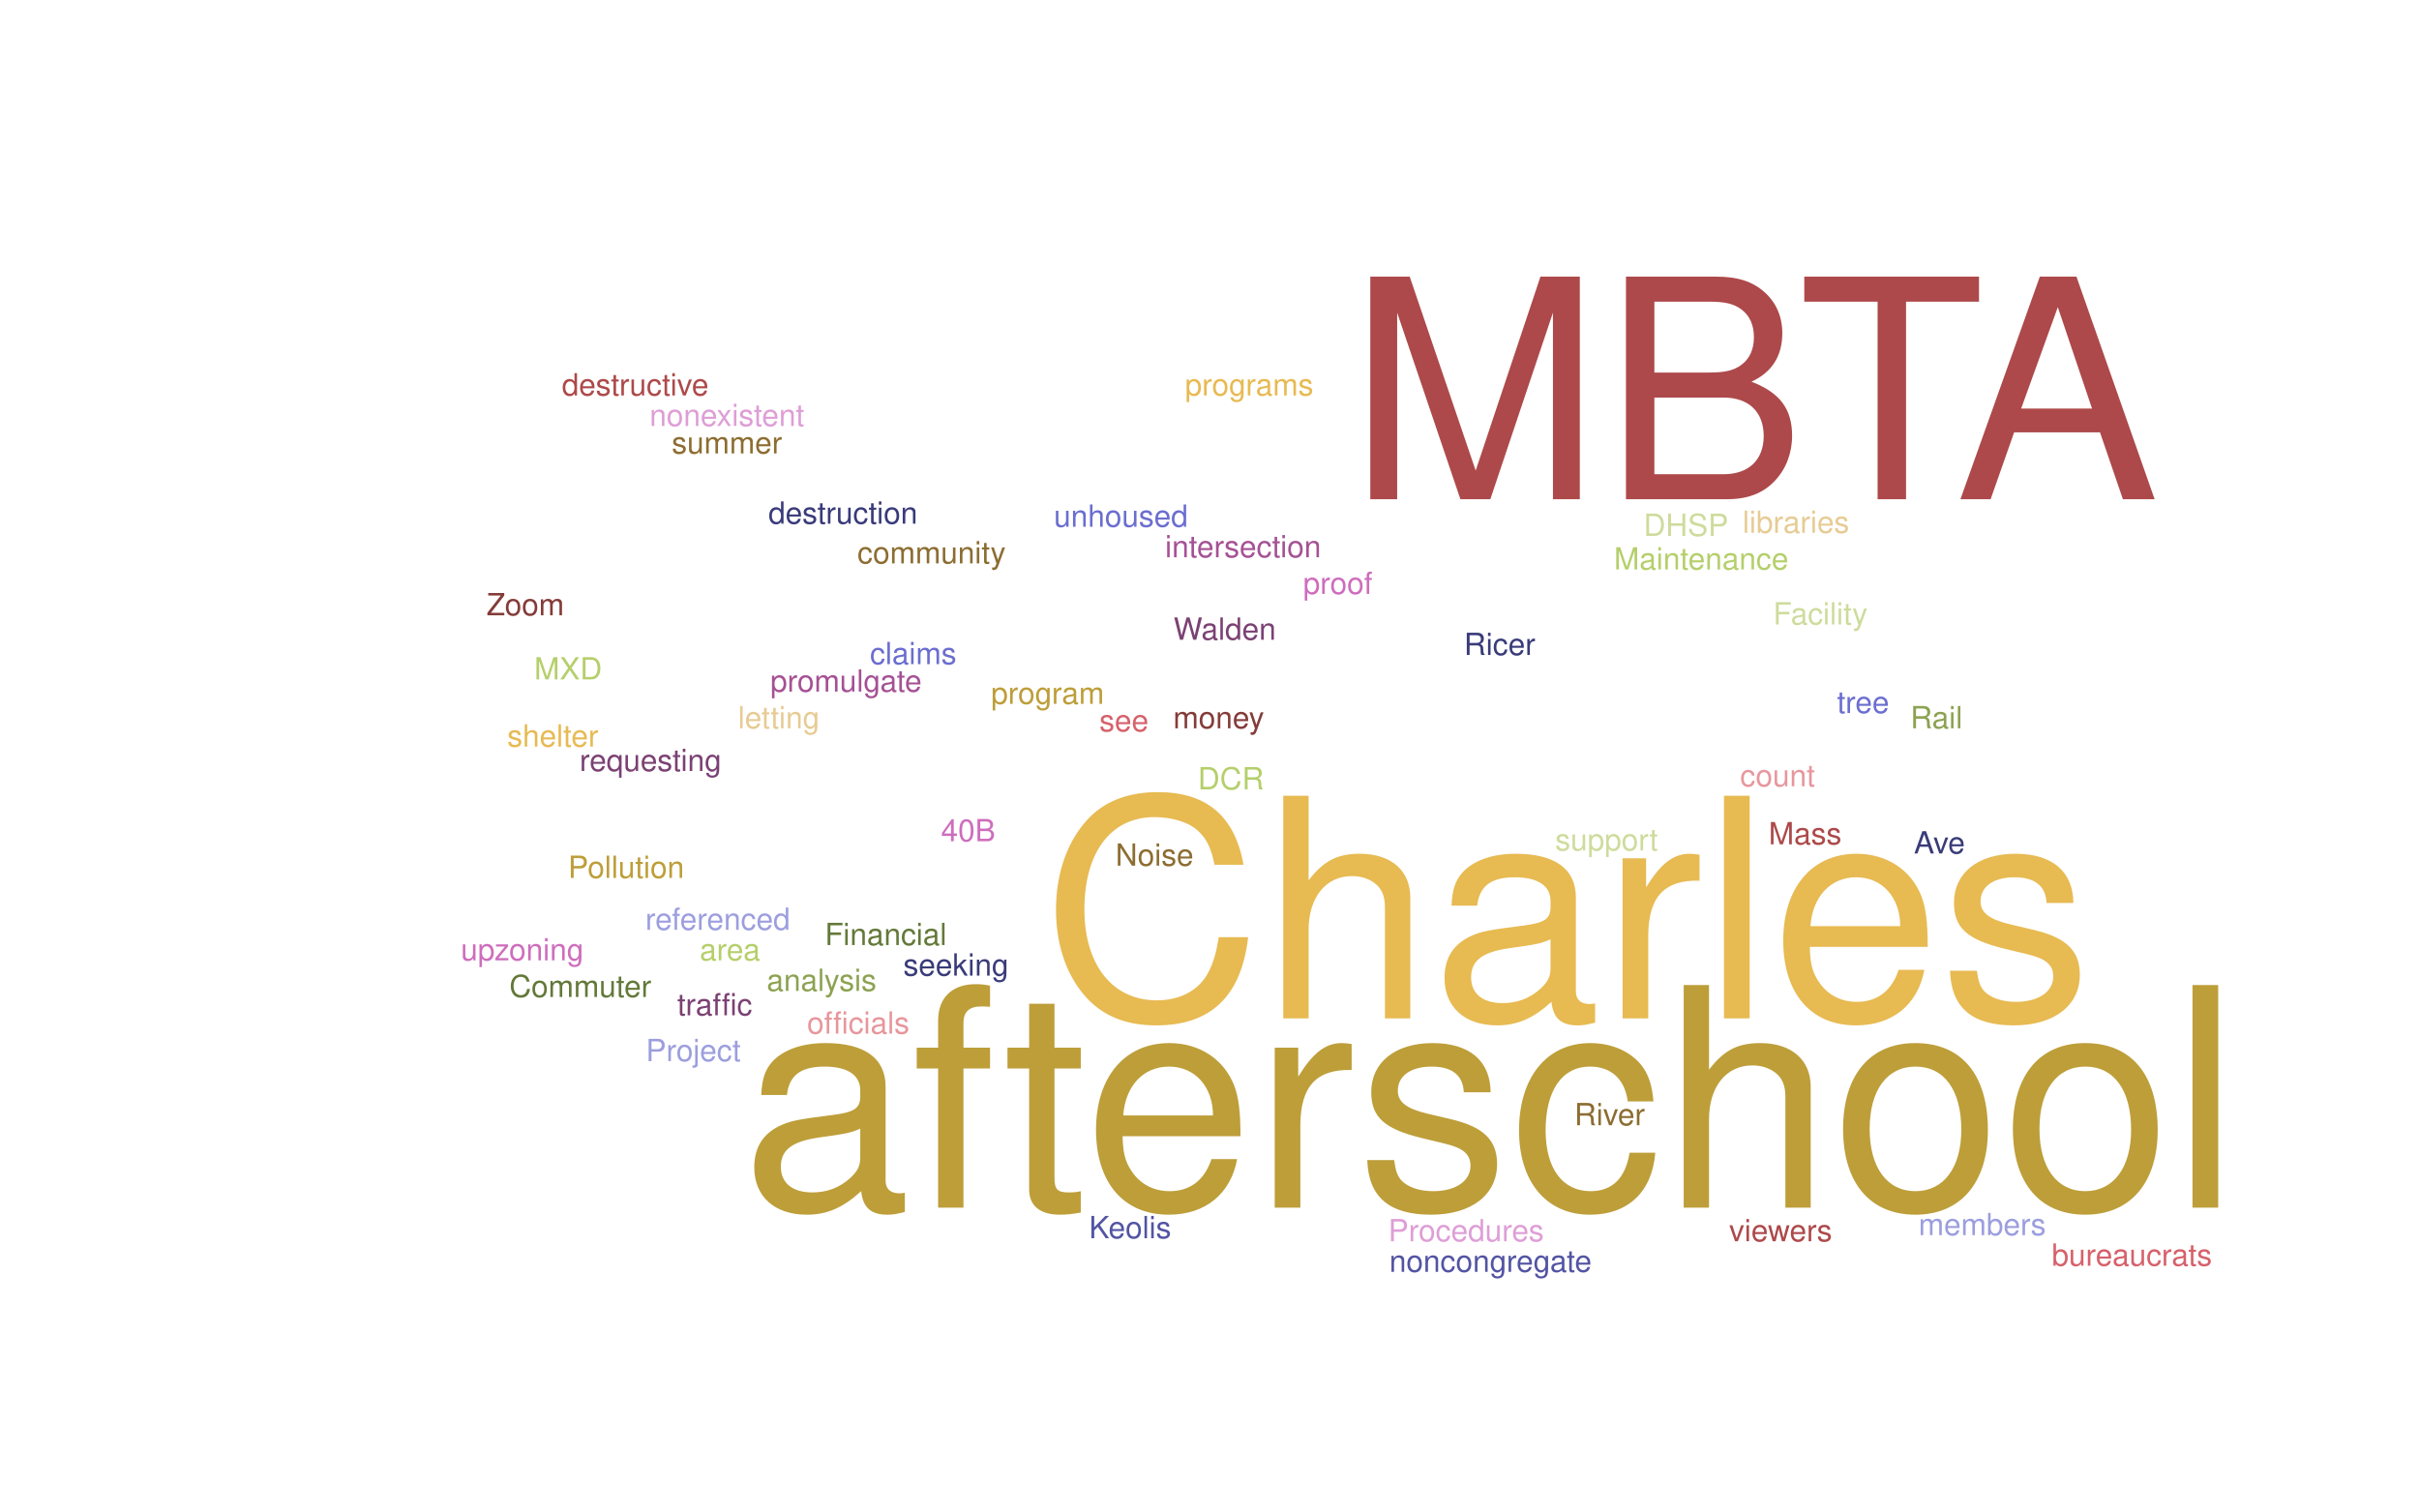
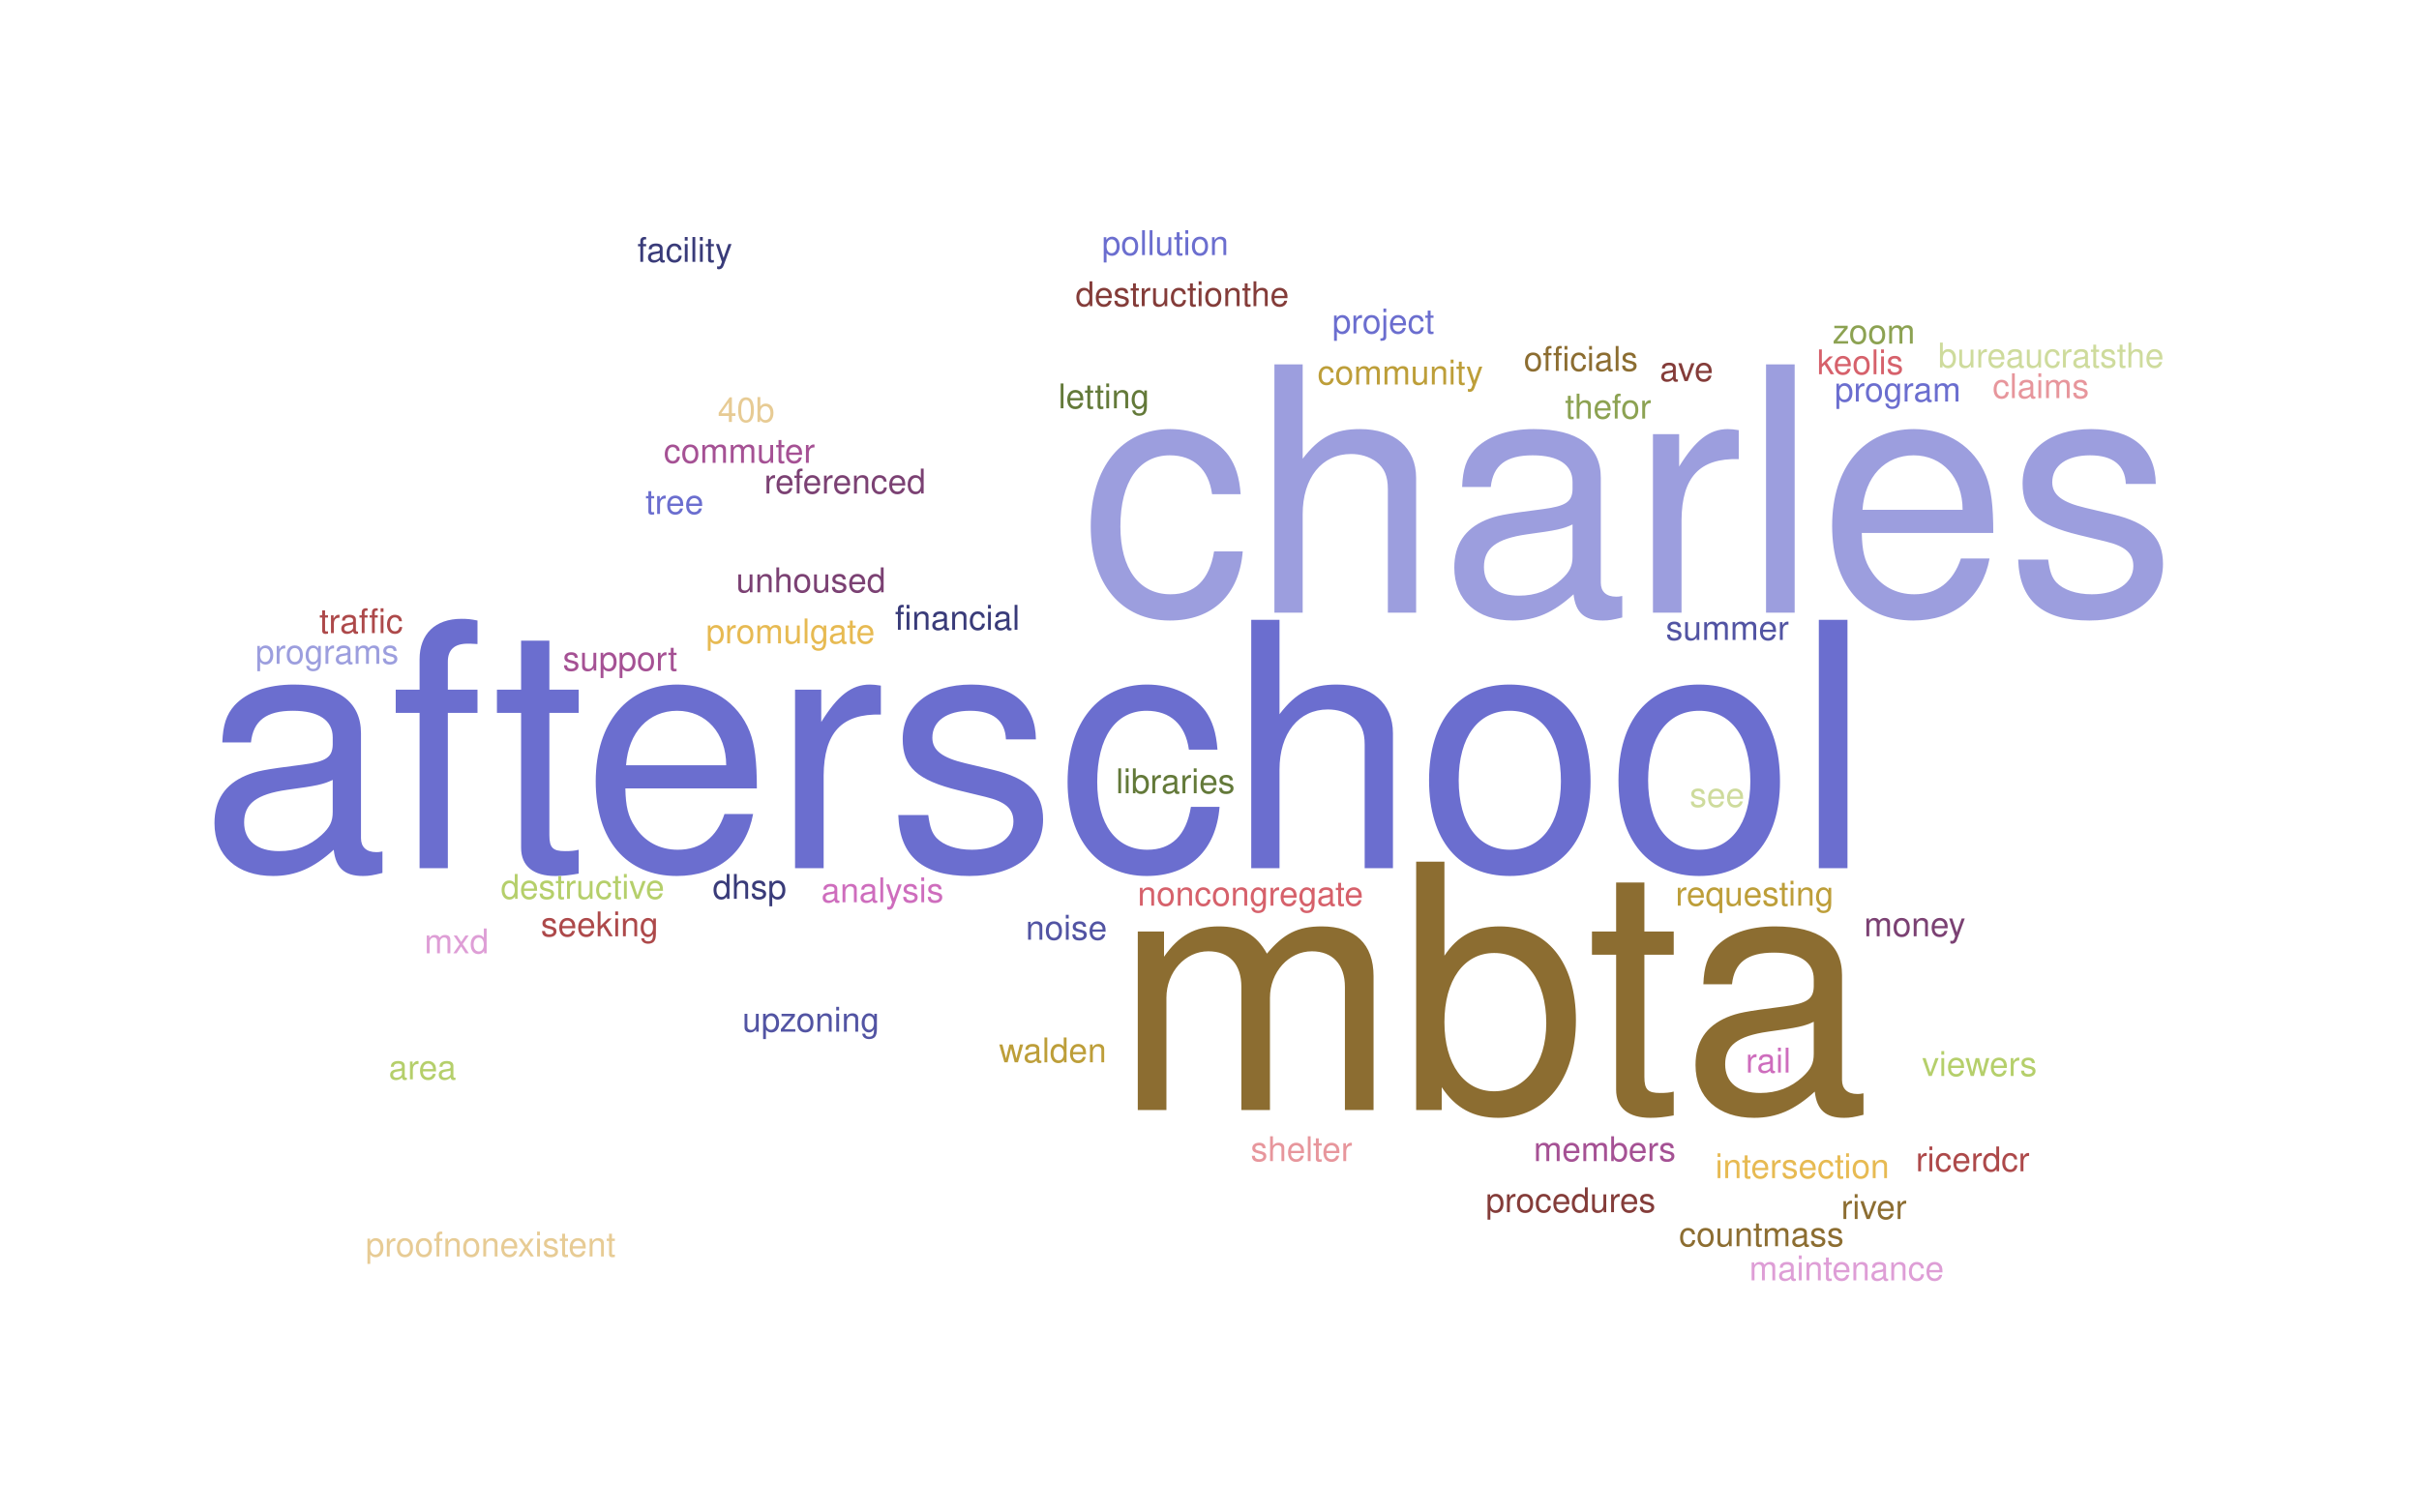
<svg xmlns="http://www.w3.org/2000/svg" width="960" height="600" version="1.1">
  <g />
-   <g transform="translate(480,300)scale(1.212121,1.212121)">
-     <text text-anchor="middle" transform="translate(195,29)" style="font-size: 10px; font-family: helvetica; fill: rgb(173, 73, 74);">Mass</text>
-     <text text-anchor="middle" transform="translate(214,-14)" style="font-size: 10px; font-family: helvetica; fill: rgb(107, 110, 207);">tree</text>
-     <text text-anchor="middle" transform="translate(-225,67)" style="font-size: 10px; font-family: helvetica; fill: rgb(206, 109, 189);">upzoning</text>
-     <text text-anchor="middle" transform="translate(92,148)rotate(0)" style="font-size: 100px; font-family: helvetica; fill: rgb(189, 158, 57);">afterschool</text>
-     <text text-anchor="middle" transform="translate(117,86)rotate(0)" style="font-size: 100px; font-family: helvetica; fill: rgb(231, 186, 82);">Charles</text>
-     <text text-anchor="middle" transform="translate(178,-84)rotate(0)" style="font-size: 100px; font-family: helvetica; fill: rgb(173, 73, 74);">MBTA</text>
-     <text text-anchor="middle" transform="translate(-141,-9)rotate(0)" style="font-size: 10px; font-family: helvetica; fill: rgb(231, 203, 148);">letting</text>
-     <text text-anchor="middle" transform="translate(-224,-46)rotate(0)" style="font-size: 10px; font-family: helvetica; fill: rgb(132, 60, 57);">Zoom</text>
-     <text text-anchor="middle" transform="translate(187,159)rotate(0)" style="font-size: 10px; font-family: helvetica; fill: rgb(173, 73, 74);">viewers</text>
-     <text text-anchor="middle" transform="translate(-28,-8)rotate(0)" style="font-size: 10px; font-family: helvetica; fill: rgb(214, 97, 107);">see</text>
-     <text text-anchor="middle" transform="translate(-115,91)rotate(0)" style="font-size: 10px; font-family: helvetica; fill: rgb(231, 150, 156);">officials</text>
-     <text text-anchor="middle" transform="translate(-183,5)rotate(0)" style="font-size: 10px; font-family: helvetica; fill: rgb(123, 65, 115);">requesting</text>
-     <text text-anchor="middle" transform="translate(-119,-21)rotate(0)" style="font-size: 10px; font-family: helvetica; fill: rgb(165, 81, 148);">promulgate</text>
-     <text text-anchor="middle" transform="translate(-79,28)rotate(0)" style="font-size: 10px; font-family: helvetica; fill: rgb(206, 109, 189);">40B</text>
-     <text text-anchor="middle" transform="translate(-169,100)rotate(0)" style="font-size: 10px; font-family: helvetica; fill: rgb(156, 158, 222);">Project</text>
-     <text text-anchor="middle" transform="translate(84,159)rotate(0)" style="font-size: 10px; font-family: helvetica; fill: rgb(222, 158, 214);">Procedures</text>
-     <text text-anchor="middle" transform="translate(130,31)rotate(0)" style="font-size: 10px; font-family: helvetica; fill: rgb(206, 219, 156);">support</text>
-     <text text-anchor="middle" transform="translate(-83,72)rotate(0)" style="font-size: 10px; font-family: helvetica; fill: rgb(57, 59, 121);">seeking</text>
-     <text text-anchor="middle" transform="translate(92,169)rotate(0)" style="font-size: 10px; font-family: helvetica; fill: rgb(82, 84, 163);">noncongregate</text>
-     <text text-anchor="middle" transform="translate(-215,-3)rotate(0)" style="font-size: 10px; font-family: helvetica; fill: rgb(231, 186, 82);">shelter</text>
-     <text text-anchor="middle" transform="translate(-29,-75)rotate(0)" style="font-size: 10px; font-family: helvetica; fill: rgb(107, 110, 207);">unhoused</text>
-     <text text-anchor="middle" transform="translate(-91,-63)rotate(0)" style="font-size: 10px; font-family: helvetica; fill: rgb(140, 109, 49);">community</text>
-     <text text-anchor="middle" transform="translate(253,157)rotate(0)" style="font-size: 10px; font-family: helvetica; fill: rgb(156, 158, 222);">members</text>
-     <text text-anchor="middle" transform="translate(-106,62)rotate(0)" style="font-size: 10px; font-family: helvetica; fill: rgb(99, 121, 57);">Financial</text>
-     <text text-anchor="middle" transform="translate(-127,77)rotate(0)" style="font-size: 10px; font-family: helvetica; fill: rgb(140, 162, 82);">analysis</text>
-     <text text-anchor="middle" transform="translate(-210,-25)rotate(0)" style="font-size: 10px; font-family: helvetica; fill: rgb(181, 207, 107);">MXD</text>
-     <text text-anchor="middle" transform="translate(156,-72)rotate(0)" style="font-size: 10px; font-family: helvetica; fill: rgb(206, 219, 156);">DHSP</text>
-     <text text-anchor="middle" transform="translate(-158,-99)rotate(0)" style="font-size: 10px; font-family: helvetica; fill: rgb(140, 109, 49);">summer</text>
-     <text text-anchor="middle" transform="translate(-53,-17)rotate(0)" style="font-size: 10px; font-family: helvetica; fill: rgb(189, 158, 57);">program</text>
-     <text text-anchor="middle" transform="translate(13,-118)rotate(0)" style="font-size: 10px; font-family: helvetica; fill: rgb(231, 186, 82);">programs</text>
-     <text text-anchor="middle" transform="translate(192,-73)rotate(0)" style="font-size: 10px; font-family: helvetica; fill: rgb(231, 203, 148);">libraries</text>
-     <text text-anchor="middle" transform="translate(3,-9)rotate(0)" style="font-size: 10px; font-family: helvetica; fill: rgb(132, 60, 57);">money</text>
-     <text text-anchor="middle" transform="translate(-188,-118)rotate(0)" style="font-size: 10px; font-family: helvetica; fill: rgb(173, 73, 74);">destructive</text>
-     <text text-anchor="middle" transform="translate(302,167)rotate(0)" style="font-size: 10px; font-family: helvetica; fill: rgb(214, 97, 107);">bureaucrats</text>
-     <text text-anchor="middle" transform="translate(131,121)rotate(0)" style="font-size: 10px; font-family: helvetica; fill: rgb(140, 109, 49);">River</text>
-     <text text-anchor="middle" transform="translate(-162,85)rotate(0)" style="font-size: 10px; font-family: helvetica; fill: rgb(123, 65, 115);">traffic</text>
-     <text text-anchor="middle" transform="translate(186,10)rotate(0)" style="font-size: 10px; font-family: helvetica; fill: rgb(231, 150, 156);">count</text>
-     <text text-anchor="middle" transform="translate(239,32)rotate(0)" style="font-size: 10px; font-family: helvetica; fill: rgb(57, 59, 121);">Ave</text>
-     <text text-anchor="middle" transform="translate(5,-38)rotate(0)" style="font-size: 10px; font-family: helvetica; fill: rgb(123, 65, 115);">Walden</text>
-     <text text-anchor="middle" transform="translate(11,-65)rotate(0)" style="font-size: 10px; font-family: helvetica; fill: rgb(165, 81, 148);">intersection</text>
-     <text text-anchor="middle" transform="translate(-157,67)rotate(0)" style="font-size: 10px; font-family: helvetica; fill: rgb(181, 207, 107);">area</text>
-     <text text-anchor="middle" transform="translate(42,-53)rotate(0)" style="font-size: 10px; font-family: helvetica; fill: rgb(206, 109, 189);">proof</text>
-     <text text-anchor="middle" transform="translate(-158,-108)rotate(0)" style="font-size: 10px; font-family: helvetica; fill: rgb(222, 158, 214);">nonexistent</text>
-     <text text-anchor="middle" transform="translate(-120,-76)rotate(0)" style="font-size: 10px; font-family: helvetica; fill: rgb(57, 59, 121);">destruction</text>
-     <text text-anchor="middle" transform="translate(95,-33)rotate(0)" style="font-size: 10px; font-family: helvetica; fill: rgb(57, 59, 121);">Ricer</text>
-     <text text-anchor="middle" transform="translate(7,11)rotate(0)" style="font-size: 10px; font-family: helvetica; fill: rgb(181, 207, 107);">DCR</text>
-     <text text-anchor="middle" transform="translate(-26,158)rotate(0)" style="font-size: 10px; font-family: helvetica; fill: rgb(82, 84, 163);">Keolis</text>
-     <text text-anchor="middle" transform="translate(-97,-30)rotate(0)" style="font-size: 10px; font-family: helvetica; fill: rgb(107, 110, 207);">claims</text>
-     <text text-anchor="middle" transform="translate(-161,57)rotate(0)" style="font-size: 10px; font-family: helvetica; fill: rgb(156, 158, 222);">referenced</text>
-     <text text-anchor="middle" transform="translate(-206,79)rotate(0)" style="font-size: 10px; font-family: helvetica; fill: rgb(99, 121, 57);">Commuter</text>
-     <text text-anchor="middle" transform="translate(238,-9)rotate(0)" style="font-size: 10px; font-family: helvetica; fill: rgb(140, 162, 82);">Rail</text>
-     <text text-anchor="middle" transform="translate(161,-61)rotate(0)" style="font-size: 10px; font-family: helvetica; fill: rgb(181, 207, 107);">Maintenance</text>
-     <text text-anchor="middle" transform="translate(200,-43)rotate(0)" style="font-size: 10px; font-family: helvetica; fill: rgb(206, 219, 156);">Facility</text>
-     <text text-anchor="middle" transform="translate(-18,36)rotate(0)" style="font-size: 10px; font-family: helvetica; fill: rgb(140, 109, 49);">Noise</text>
-     <text text-anchor="middle" transform="translate(-191,40)rotate(0)" style="font-size: 10px; font-family: helvetica; fill: rgb(189, 158, 57);">Pollution</text>
+   <g transform="translate(480,300)scale(1.352113,1.352113)">
+     <text text-anchor="middle" transform="translate(-157,-71)" style="font-size: 10px; font-family: Helvetica; fill: rgb(107, 110, 207);">tree</text>
+     <text text-anchor="middle" transform="translate(-95,-136)" style="font-size: 100px; font-family: Helvetica; fill: rgb(82, 84, 163);" />
+     <text text-anchor="middle" transform="translate(-117,81)" style="font-size: 10px; font-family: Helvetica; fill: rgb(82, 84, 163);">upzoning</text>
+     <text text-anchor="middle" transform="translate(-51,33)rotate(0)" style="font-size: 100px; font-family: Helvetica; fill: rgb(107, 110, 207);">afterschool</text>
+     <text text-anchor="middle" transform="translate(123,-42)rotate(0)" style="font-size: 100px; font-family: Helvetica; fill: rgb(156, 158, 222);">charles</text>
+     <text text-anchor="middle" transform="translate(83,104)rotate(0)" style="font-size: 100px; font-family: Helvetica; fill: rgb(140, 109, 49);">mbta</text>
+     <text text-anchor="middle" transform="translate(-31,-102)rotate(0)" style="font-size: 10px; font-family: Helvetica; fill: rgb(99, 121, 57);">letting</text>
+     <text text-anchor="middle" transform="translate(195,-121)rotate(0)" style="font-size: 10px; font-family: Helvetica; fill: rgb(140, 162, 82);">zoom</text>
+     <text text-anchor="middle" transform="translate(226,94)rotate(0)" style="font-size: 10px; font-family: Helvetica; fill: rgb(181, 207, 107);">viewers</text>
+     <text text-anchor="middle" transform="translate(149,15)rotate(0)" style="font-size: 10px; font-family: Helvetica; fill: rgb(206, 219, 156);">see</text>
+     <text text-anchor="middle" transform="translate(109,-113)rotate(0)" style="font-size: 10px; font-family: Helvetica; fill: rgb(140, 109, 49);">officials</text>
+     <text text-anchor="middle" transform="translate(160,44)rotate(0)" style="font-size: 10px; font-family: Helvetica; fill: rgb(189, 158, 57);">requesting</text>
+     <text text-anchor="middle" transform="translate(-123,-33)rotate(0)" style="font-size: 10px; font-family: Helvetica; fill: rgb(231, 186, 82);">promulgate</text>
+     <text text-anchor="middle" transform="translate(-136,-98)rotate(0)" style="font-size: 10px; font-family: Helvetica; fill: rgb(231, 203, 148);">40b</text>
+     <text text-anchor="middle" transform="translate(51,-124)rotate(0)" style="font-size: 10px; font-family: Helvetica; fill: rgb(107, 110, 207);">project</text>
+     <text text-anchor="middle" transform="translate(106,134)rotate(0)" style="font-size: 10px; font-family: Helvetica; fill: rgb(132, 60, 57);">procedures</text>
+     <text text-anchor="middle" transform="translate(-173,-25)rotate(0)" style="font-size: 10px; font-family: Helvetica; fill: rgb(165, 81, 148);">support</text>
+     <text text-anchor="middle" transform="translate(-179,53)rotate(0)" style="font-size: 10px; font-family: Helvetica; fill: rgb(173, 73, 74);">seeking</text>
+     <text text-anchor="middle" transform="translate(12,44)rotate(0)" style="font-size: 10px; font-family: Helvetica; fill: rgb(214, 97, 107);">noncongregate</text>
+     <text text-anchor="middle" transform="translate(27,119)rotate(0)" style="font-size: 10px; font-family: Helvetica; fill: rgb(231, 150, 156);">shelter</text>
+     <text text-anchor="middle" transform="translate(-117,-48)rotate(0)" style="font-size: 10px; font-family: Helvetica; fill: rgb(123, 65, 115);">unhoused</text>
+     <text text-anchor="middle" transform="translate(56,-109)rotate(0)" style="font-size: 10px; font-family: Helvetica; fill: rgb(189, 158, 57);">community</text>
+     <text text-anchor="middle" transform="translate(116,119)rotate(0)" style="font-size: 10px; font-family: Helvetica; fill: rgb(165, 81, 148);">members</text>
+     <text text-anchor="middle" transform="translate(-74,-37)rotate(0)" style="font-size: 10px; font-family: Helvetica; fill: rgb(57, 59, 121);">financial</text>
+     <text text-anchor="middle" transform="translate(-96,43)rotate(0)" style="font-size: 10px; font-family: Helvetica; fill: rgb(206, 109, 189);">analysis</text>
+     <text text-anchor="middle" transform="translate(-221,58)rotate(0)" style="font-size: 10px; font-family: Helvetica; fill: rgb(222, 158, 214);">mxd</text>
+     <text text-anchor="middle" transform="translate(-135,42)rotate(0)" style="font-size: 10px; font-family: Helvetica; fill: rgb(57, 59, 121);">dhsp</text>
+     <text text-anchor="middle" transform="translate(152,-34)rotate(0)" style="font-size: 10px; font-family: Helvetica; fill: rgb(82, 84, 163);">summer</text>
+     <text text-anchor="middle" transform="translate(202,-104)rotate(0)" style="font-size: 10px; font-family: Helvetica; fill: rgb(107, 110, 207);">program</text>
+     <text text-anchor="middle" transform="translate(-259,-27)rotate(0)" style="font-size: 10px; font-family: Helvetica; fill: rgb(156, 158, 222);">programs</text>
+     <text text-anchor="middle" transform="translate(-10,11)rotate(0)" style="font-size: 10px; font-family: Helvetica; fill: rgb(99, 121, 57);">libraries</text>
+     <text text-anchor="middle" transform="translate(207,53)rotate(0)" style="font-size: 10px; font-family: Helvetica; fill: rgb(123, 65, 115);">money</text>
+     <text text-anchor="middle" transform="translate(117,-99)rotate(0)" style="font-size: 10px; font-family: Helvetica; fill: rgb(140, 162, 82);">thefor</text>
+     <text text-anchor="middle" transform="translate(-184,42)rotate(0)" style="font-size: 10px; font-family: Helvetica; fill: rgb(181, 207, 107);">destructive</text>
+     <text text-anchor="middle" transform="translate(247,-114)rotate(0)" style="font-size: 10px; font-family: Helvetica; fill: rgb(206, 219, 156);">bureaucratsthe</text>
+     <text text-anchor="middle" transform="translate(195,136)rotate(0)" style="font-size: 10px; font-family: Helvetica; fill: rgb(140, 109, 49);">river</text>
+     <text text-anchor="middle" transform="translate(-249,-36)rotate(0)" style="font-size: 10px; font-family: Helvetica; fill: rgb(173, 73, 74);">traffic</text>
+     <text text-anchor="middle" transform="translate(162,144)rotate(0)" style="font-size: 10px; font-family: Helvetica; fill: rgb(140, 109, 49);">countmass</text>
+     <text text-anchor="middle" transform="translate(140,-110)rotate(0)" style="font-size: 10px; font-family: Helvetica; fill: rgb(132, 60, 57);">ave</text>
+     <text text-anchor="middle" transform="translate(-46,90)rotate(0)" style="font-size: 10px; font-family: Helvetica; fill: rgb(189, 158, 57);">walden</text>
+     <text text-anchor="middle" transform="translate(174,124)rotate(0)" style="font-size: 10px; font-family: Helvetica; fill: rgb(231, 186, 82);">intersection</text>
+     <text text-anchor="middle" transform="translate(-231,95)rotate(0)" style="font-size: 10px; font-family: Helvetica; fill: rgb(181, 207, 107);">area</text>
+     <text text-anchor="middle" transform="translate(-211,147)rotate(0)" style="font-size: 10px; font-family: Helvetica; fill: rgb(231, 203, 148);">proofnonexistent</text>
+     <text text-anchor="middle" transform="translate(-8,-132)rotate(0)" style="font-size: 10px; font-family: Helvetica; fill: rgb(132, 60, 57);">destructionthe</text>
+     <text text-anchor="middle" transform="translate(224,122)rotate(0)" style="font-size: 10px; font-family: Helvetica; fill: rgb(173, 73, 74);">ricerdcr</text>
+     <text text-anchor="middle" transform="translate(191,-112)rotate(0)" style="font-size: 10px; font-family: Helvetica; fill: rgb(214, 97, 107);">keolis</text>
+     <text text-anchor="middle" transform="translate(244,-105)rotate(0)" style="font-size: 10px; font-family: Helvetica; fill: rgb(231, 150, 156);">claims</text>
+     <text text-anchor="middle" transform="translate(-107,-77)rotate(0)" style="font-size: 10px; font-family: Helvetica; fill: rgb(123, 65, 115);">referenced</text>
+     <text text-anchor="middle" transform="translate(-138,-86)rotate(0)" style="font-size: 10px; font-family: Helvetica; fill: rgb(165, 81, 148);">commuter</text>
+     <text text-anchor="middle" transform="translate(164,93)rotate(0)" style="font-size: 10px; font-family: Helvetica; fill: rgb(206, 109, 189);">rail</text>
+     <text text-anchor="middle" transform="translate(187,154)rotate(0)" style="font-size: 10px; font-family: Helvetica; fill: rgb(222, 158, 214);">maintenance</text>
+     <text text-anchor="middle" transform="translate(-154,-145)rotate(0)" style="font-size: 10px; font-family: Helvetica; fill: rgb(57, 59, 121);">facility</text>
+     <text text-anchor="middle" transform="translate(-42,54)rotate(0)" style="font-size: 10px; font-family: Helvetica; fill: rgb(82, 84, 163);">noise</text>
+     <text text-anchor="middle" transform="translate(-13,-147)rotate(0)" style="font-size: 10px; font-family: Helvetica; fill: rgb(107, 110, 207);">pollution</text>
  </g>
</svg>
